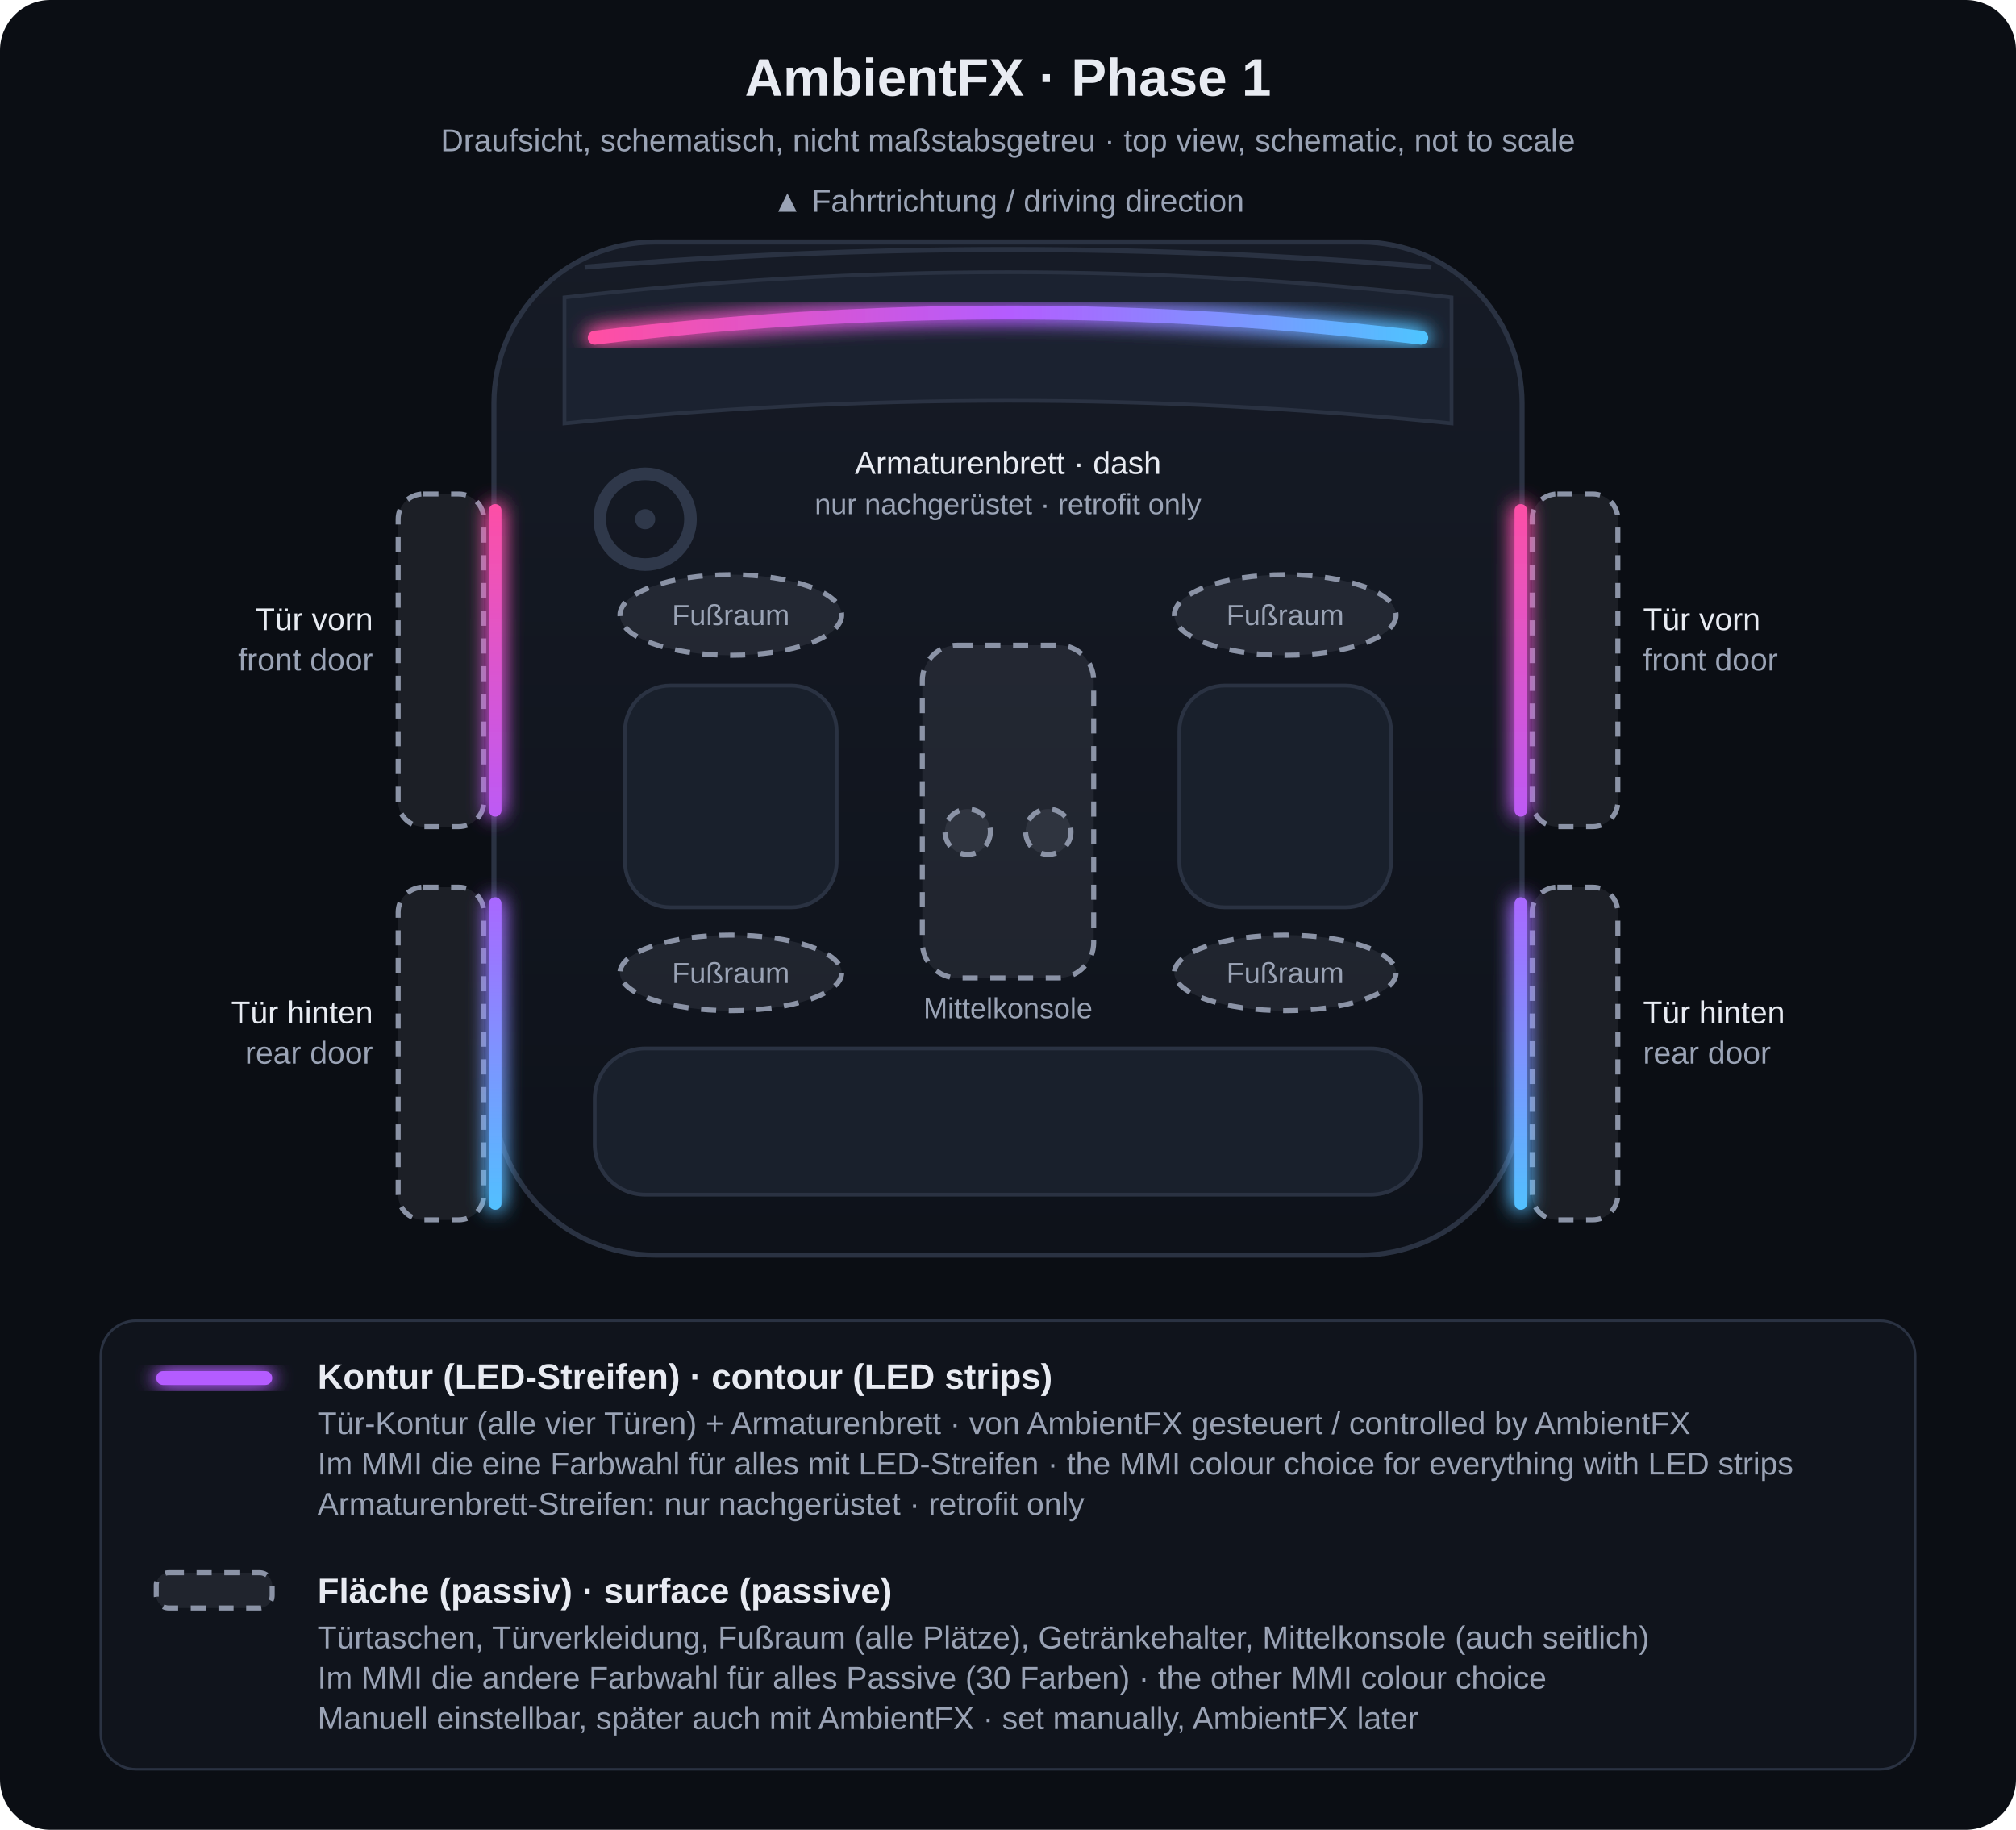
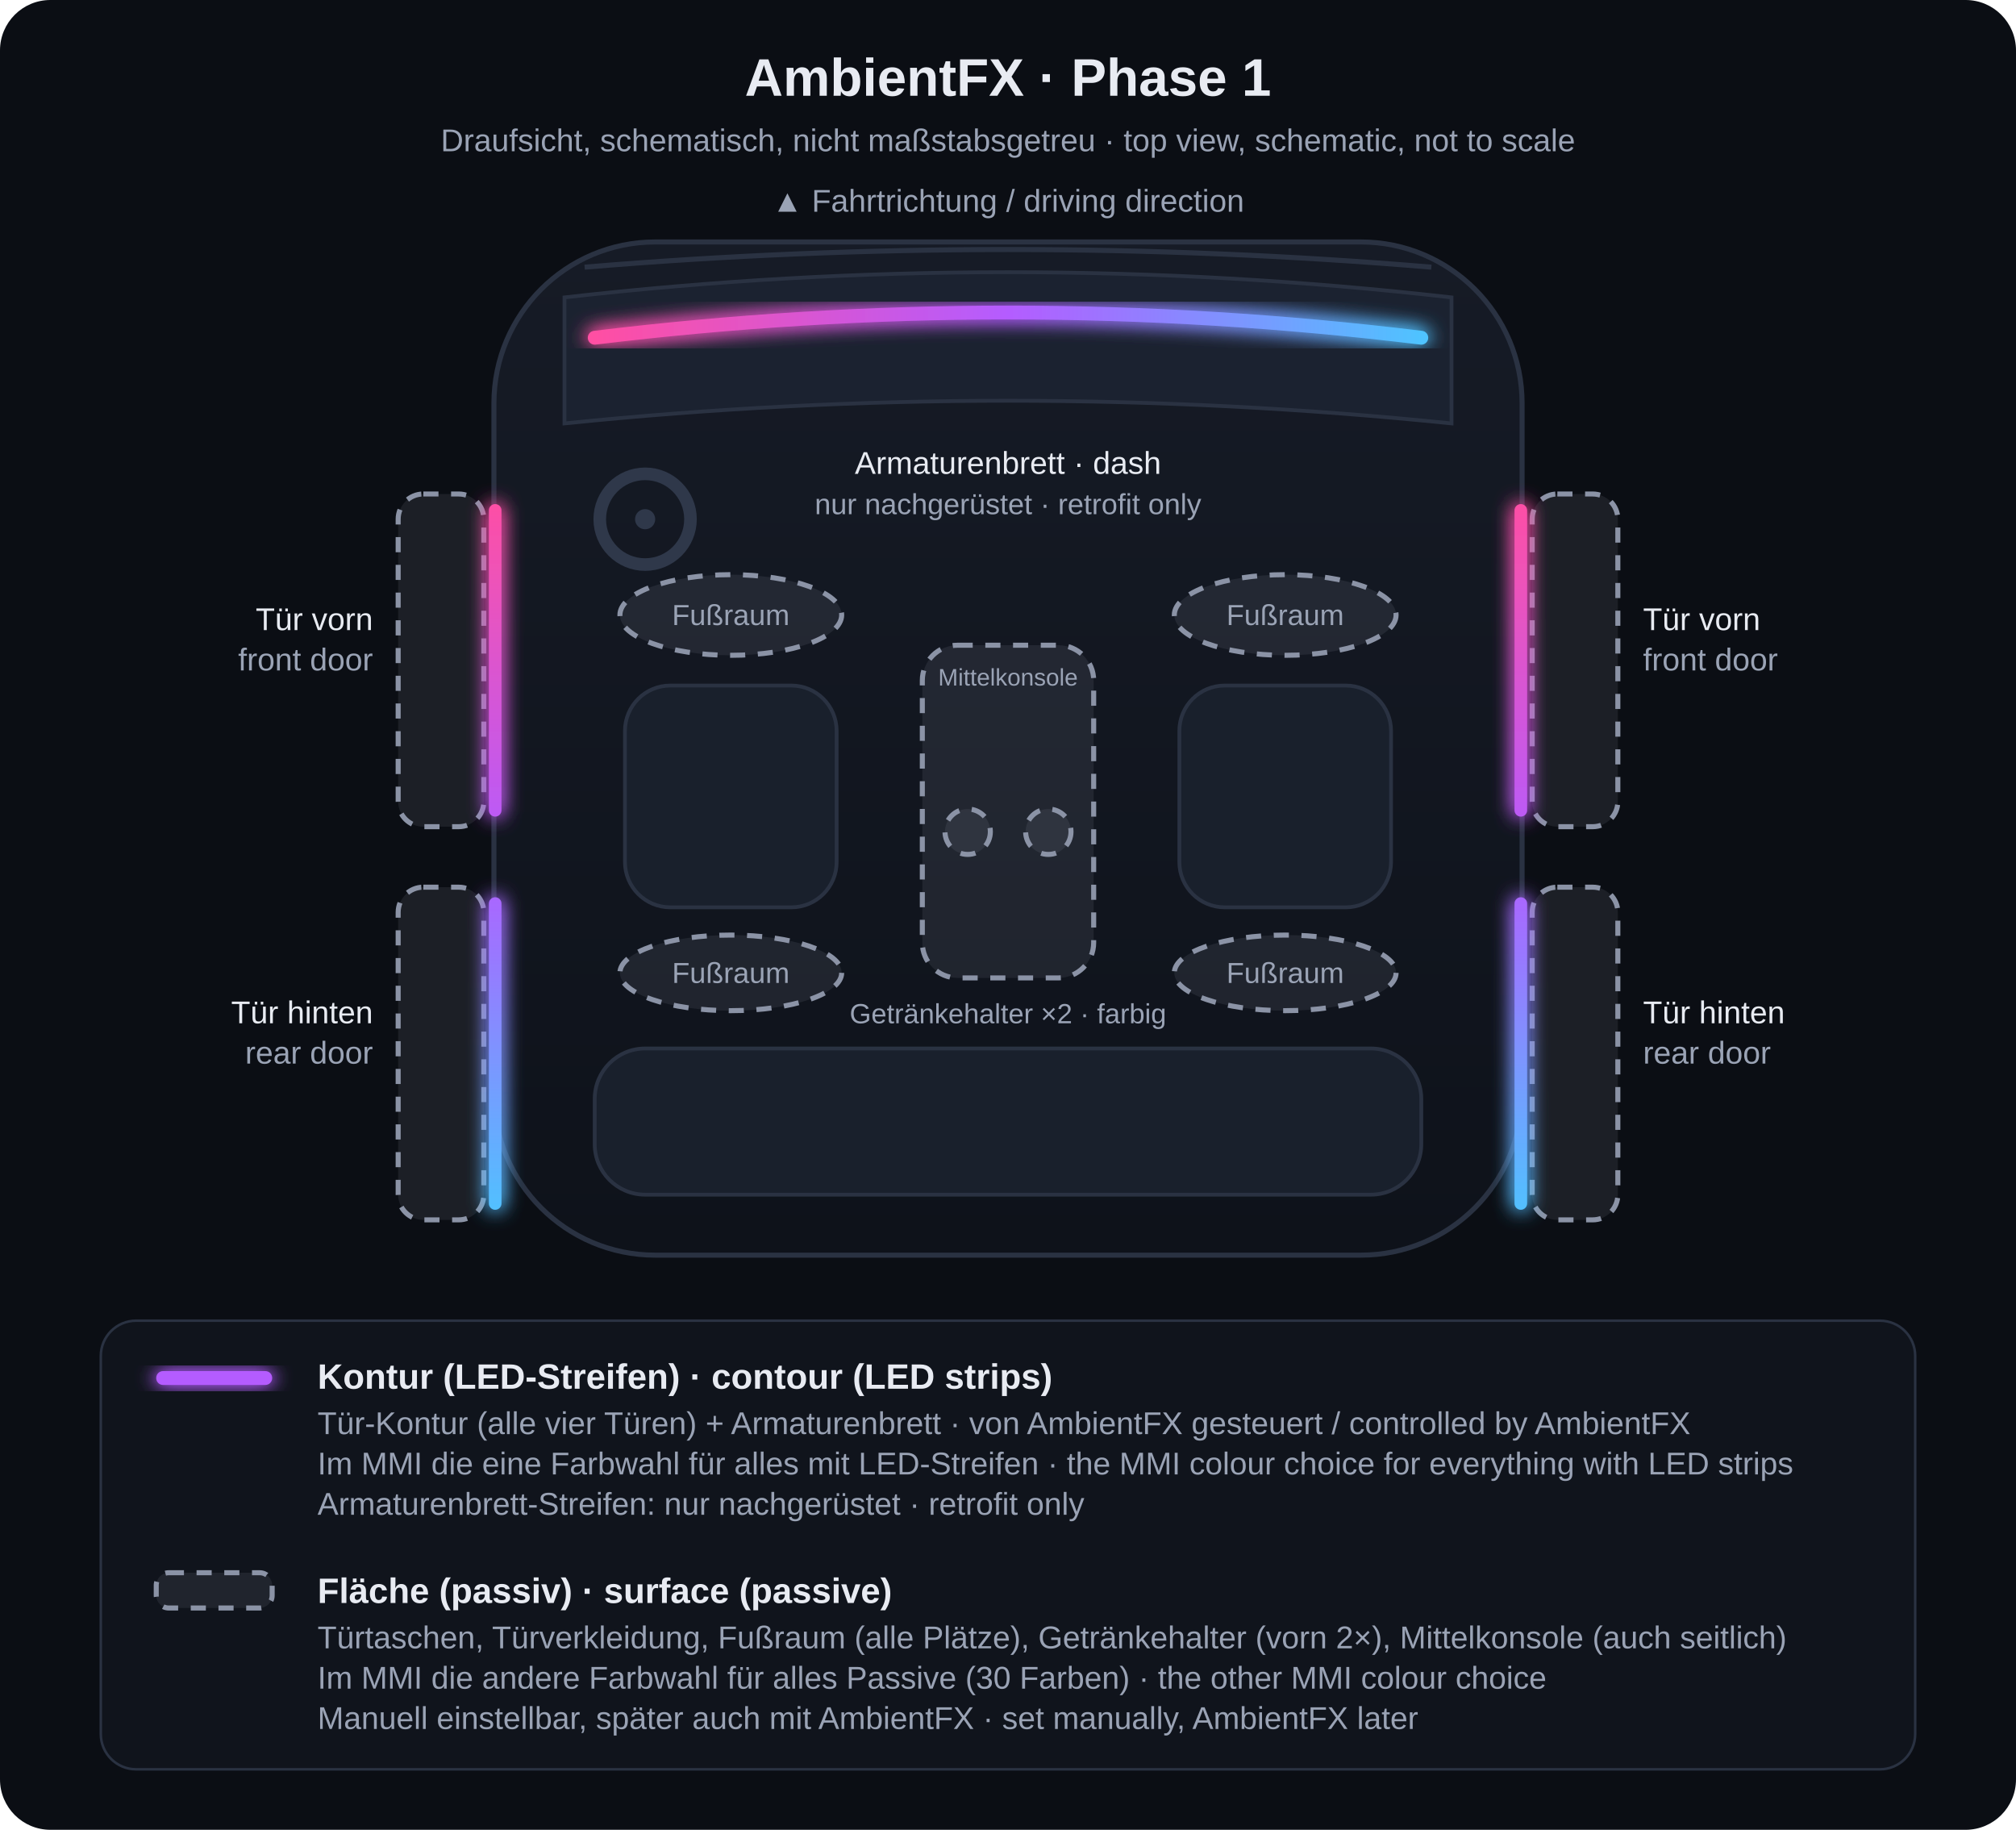
<svg xmlns="http://www.w3.org/2000/svg" viewBox="0 0 800 726" role="img" aria-label="AmbientFX Phase 1: Kontur-LED-Streifen an Armaturenbrett und allen vier Türen werden gesteuert, passive Flächenbeleuchtung bleibt manuell / contour LED strips on the dashboard and all four doors are controlled, passive surface lighting stays manual">
  <defs>
    <linearGradient id="hz" gradientUnits="userSpaceOnUse" x1="236" x2="564" y1="0" y2="0">
      <stop offset="0" stop-color="#ff4fa3" />
      <stop offset="0.5" stop-color="#b45cff" />
      <stop offset="1" stop-color="#4fc3ff" />
    </linearGradient>
    <linearGradient id="vz" gradientUnits="userSpaceOnUse" x1="0" x2="0" y1="196" y2="484">
      <stop offset="0" stop-color="#ff4fa3" />
      <stop offset="0.5" stop-color="#b45cff" />
      <stop offset="1" stop-color="#4fc3ff" />
    </linearGradient>
    <filter id="glow" x="-40%" y="-40%" width="180%" height="180%">
      <feGaussianBlur stdDeviation="4" result="b" />
      <feMerge>
        <feMergeNode in="b" />
        <feMergeNode in="b" />
        <feMergeNode in="SourceGraphic" />
      </feMerge>
    </filter>
    <linearGradient id="body" x1="0" y1="0" x2="0" y2="1">
      <stop offset="0" stop-color="#161b26" />
      <stop offset="1" stop-color="#0e121a" />
    </linearGradient>
    <style>
      text { font-family: 'Space Grotesk', 'Helvetica Neue', Arial, sans-serif; fill: #e8ebf2; }
      .muted { fill: #9aa3b5; }
      .s { font-size: 12.5px; }
      .m { font-size: 14px; font-weight: 700; }
      .seat { fill: #19202c; stroke: #2a3242; stroke-width: 1.5; }
      .pass { fill: rgba(139,147,166,0.13); stroke: #8b93a6; stroke-width: 2; stroke-dasharray: 6 5; }
      .chk { fill: none; stroke: #c9a85a; stroke-width: 2; stroke-dasharray: 2 5; stroke-linecap: round; }
    </style>
  </defs>
  <rect width="800" height="726" rx="20" fill="#0b0e14" />
  <text x="400" y="38" text-anchor="middle" font-size="21" font-weight="700">AmbientFX · Phase 1</text>
  <text x="400" y="60" text-anchor="middle" class="muted s">Draufsicht, schematisch, nicht maßstabsgetreu · top view, schematic, not to scale</text>
  <text x="400" y="84" text-anchor="middle" class="muted s">▲ Fahrtrichtung / driving direction</text>
  <rect x="196" y="96" width="408" height="402" rx="64" fill="url(#body)" stroke="#2a3242" stroke-width="2" />
  <path d="M232 106 Q400 92 568 106" fill="none" stroke="#2a3242" stroke-width="2" />
  <path d="M224 118 Q400 98 576 118 L576 168 Q400 150 224 168 Z" fill="#1b2230" stroke="#2a3242" stroke-width="1.5" />
  <circle cx="256" cy="206" r="18" fill="none" stroke="#2f384a" stroke-width="5" />
  <circle cx="256" cy="206" r="4" fill="#2f384a" />
  <rect class="seat" x="248" y="272" width="84" height="88" rx="18" />
  <rect class="seat" x="468" y="272" width="84" height="88" rx="18" />
  <rect class="seat" x="236" y="416" width="328" height="58" rx="20" />
  <rect class="pass" x="158" y="196" width="34" height="132" rx="10" />
  <rect class="pass" x="158" y="352" width="34" height="132" rx="10" />
  <rect class="pass" x="608" y="196" width="34" height="132" rx="10" />
  <rect class="pass" x="608" y="352" width="34" height="132" rx="10" />
  <ellipse class="pass" cx="290" cy="244" rx="44" ry="16" />
  <ellipse class="pass" cx="510" cy="244" rx="44" ry="16" />
  <ellipse class="pass" cx="290" cy="386" rx="44" ry="15" />
  <ellipse class="pass" cx="510" cy="386" rx="44" ry="15" />
  <rect class="pass" x="366" y="256" width="68" height="132" rx="14" />
  <circle class="pass" cx="384" cy="330" r="9" />
  <circle class="pass" cx="416" cy="330" r="9" />
  <g filter="url(#glow)" fill="none" stroke-linecap="round">
    <path d="M236 134 Q400 114 564 134" stroke="url(#hz)" stroke-width="5.5" />
  </g>
  <g filter="url(#glow)">
    <rect x="194" y="200" width="5" height="124" rx="2.5" fill="url(#vz)" />
    <rect x="194" y="356" width="5" height="124" rx="2.5" fill="url(#vz)" />
    <rect x="601" y="200" width="5" height="124" rx="2.5" fill="url(#vz)" />
    <rect x="601" y="356" width="5" height="124" rx="2.5" fill="url(#vz)" />
  </g>
  <text x="148" y="250" text-anchor="end" class="s">Tür vorn</text>
  <text x="148" y="266" text-anchor="end" class="s muted">front door</text>
  <text x="148" y="406" text-anchor="end" class="s">Tür hinten</text>
  <text x="148" y="422" text-anchor="end" class="s muted">rear door</text>
  <text x="652" y="250" text-anchor="start" class="s">Tür vorn</text>
  <text x="652" y="266" text-anchor="start" class="s muted">front door</text>
  <text x="652" y="406" text-anchor="start" class="s">Tür hinten</text>
  <text x="652" y="422" text-anchor="start" class="s muted">rear door</text>
  <text x="400" y="188" text-anchor="middle" class="s">Armaturenbrett · dash</text>
  <text x="400" y="204" text-anchor="middle" class="s muted" style="font-size:11.5px">nur nachgerüstet · retrofit only</text>
  <text x="290" y="248" text-anchor="middle" class="s muted" style="font-size:11.5px">Fußraum</text>
  <text x="510" y="248" text-anchor="middle" class="s muted" style="font-size:11.5px">Fußraum</text>
  <text x="290" y="390" text-anchor="middle" class="s muted" style="font-size:11.5px">Fußraum</text>
  <text x="510" y="390" text-anchor="middle" class="s muted" style="font-size:11.5px">Fußraum</text>
-   <text x="400" y="404" text-anchor="middle" class="s muted" style="font-size:11.5px">Mittelkonsole</text>
+   <text x="400" y="272" text-anchor="middle" class="s muted" style="font-size:9.5px">Mittelkonsole</text>
+   <text x="400" y="406" text-anchor="middle" class="s muted" style="font-size:11px">Getränkehalter ×2 · farbig</text>
  <g transform="translate(40 524)">
    <rect x="0" y="0" width="720" height="178" rx="14" fill="#10141c" stroke="#2a3242" />
    <g filter="url(#glow)">
      <rect x="22" y="20" width="46" height="5.5" rx="2.7" fill="#b45cff" />
    </g>
    <text x="86" y="27" class="m">Kontur (LED-Streifen) · contour (LED strips)</text>
    <text x="86" y="45" class="s muted">Tür-Kontur (alle vier Türen) + Armaturenbrett · von AmbientFX gesteuert / controlled by AmbientFX</text>
    <text x="86" y="61" class="s muted">Im MMI die eine Farbwahl für alles mit LED-Streifen · the MMI colour choice for everything with LED strips</text>
    <text x="86" y="77" class="s muted">Armaturenbrett-Streifen: nur nachgerüstet · retrofit only</text>
    <rect x="22" y="100" width="46" height="14" rx="5" class="pass" />
    <text x="86" y="112" class="m">Fläche (passiv) · surface (passive)</text>
-     <text x="86" y="130" class="s muted">Türtaschen, Türverkleidung, Fußraum (alle Plätze), Getränkehalter, Mittelkonsole (auch seitlich)</text>
+     <text x="86" y="130" class="s muted">Türtaschen, Türverkleidung, Fußraum (alle Plätze), Getränkehalter (vorn 2×), Mittelkonsole (auch seitlich)</text>
    <text x="86" y="146" class="s muted">Im MMI die andere Farbwahl für alles Passive (30 Farben) · the other MMI colour choice</text>
    <text x="86" y="162" class="s muted">Manuell einstellbar, später auch mit AmbientFX · set manually, AmbientFX later</text>
  </g>
</svg>
